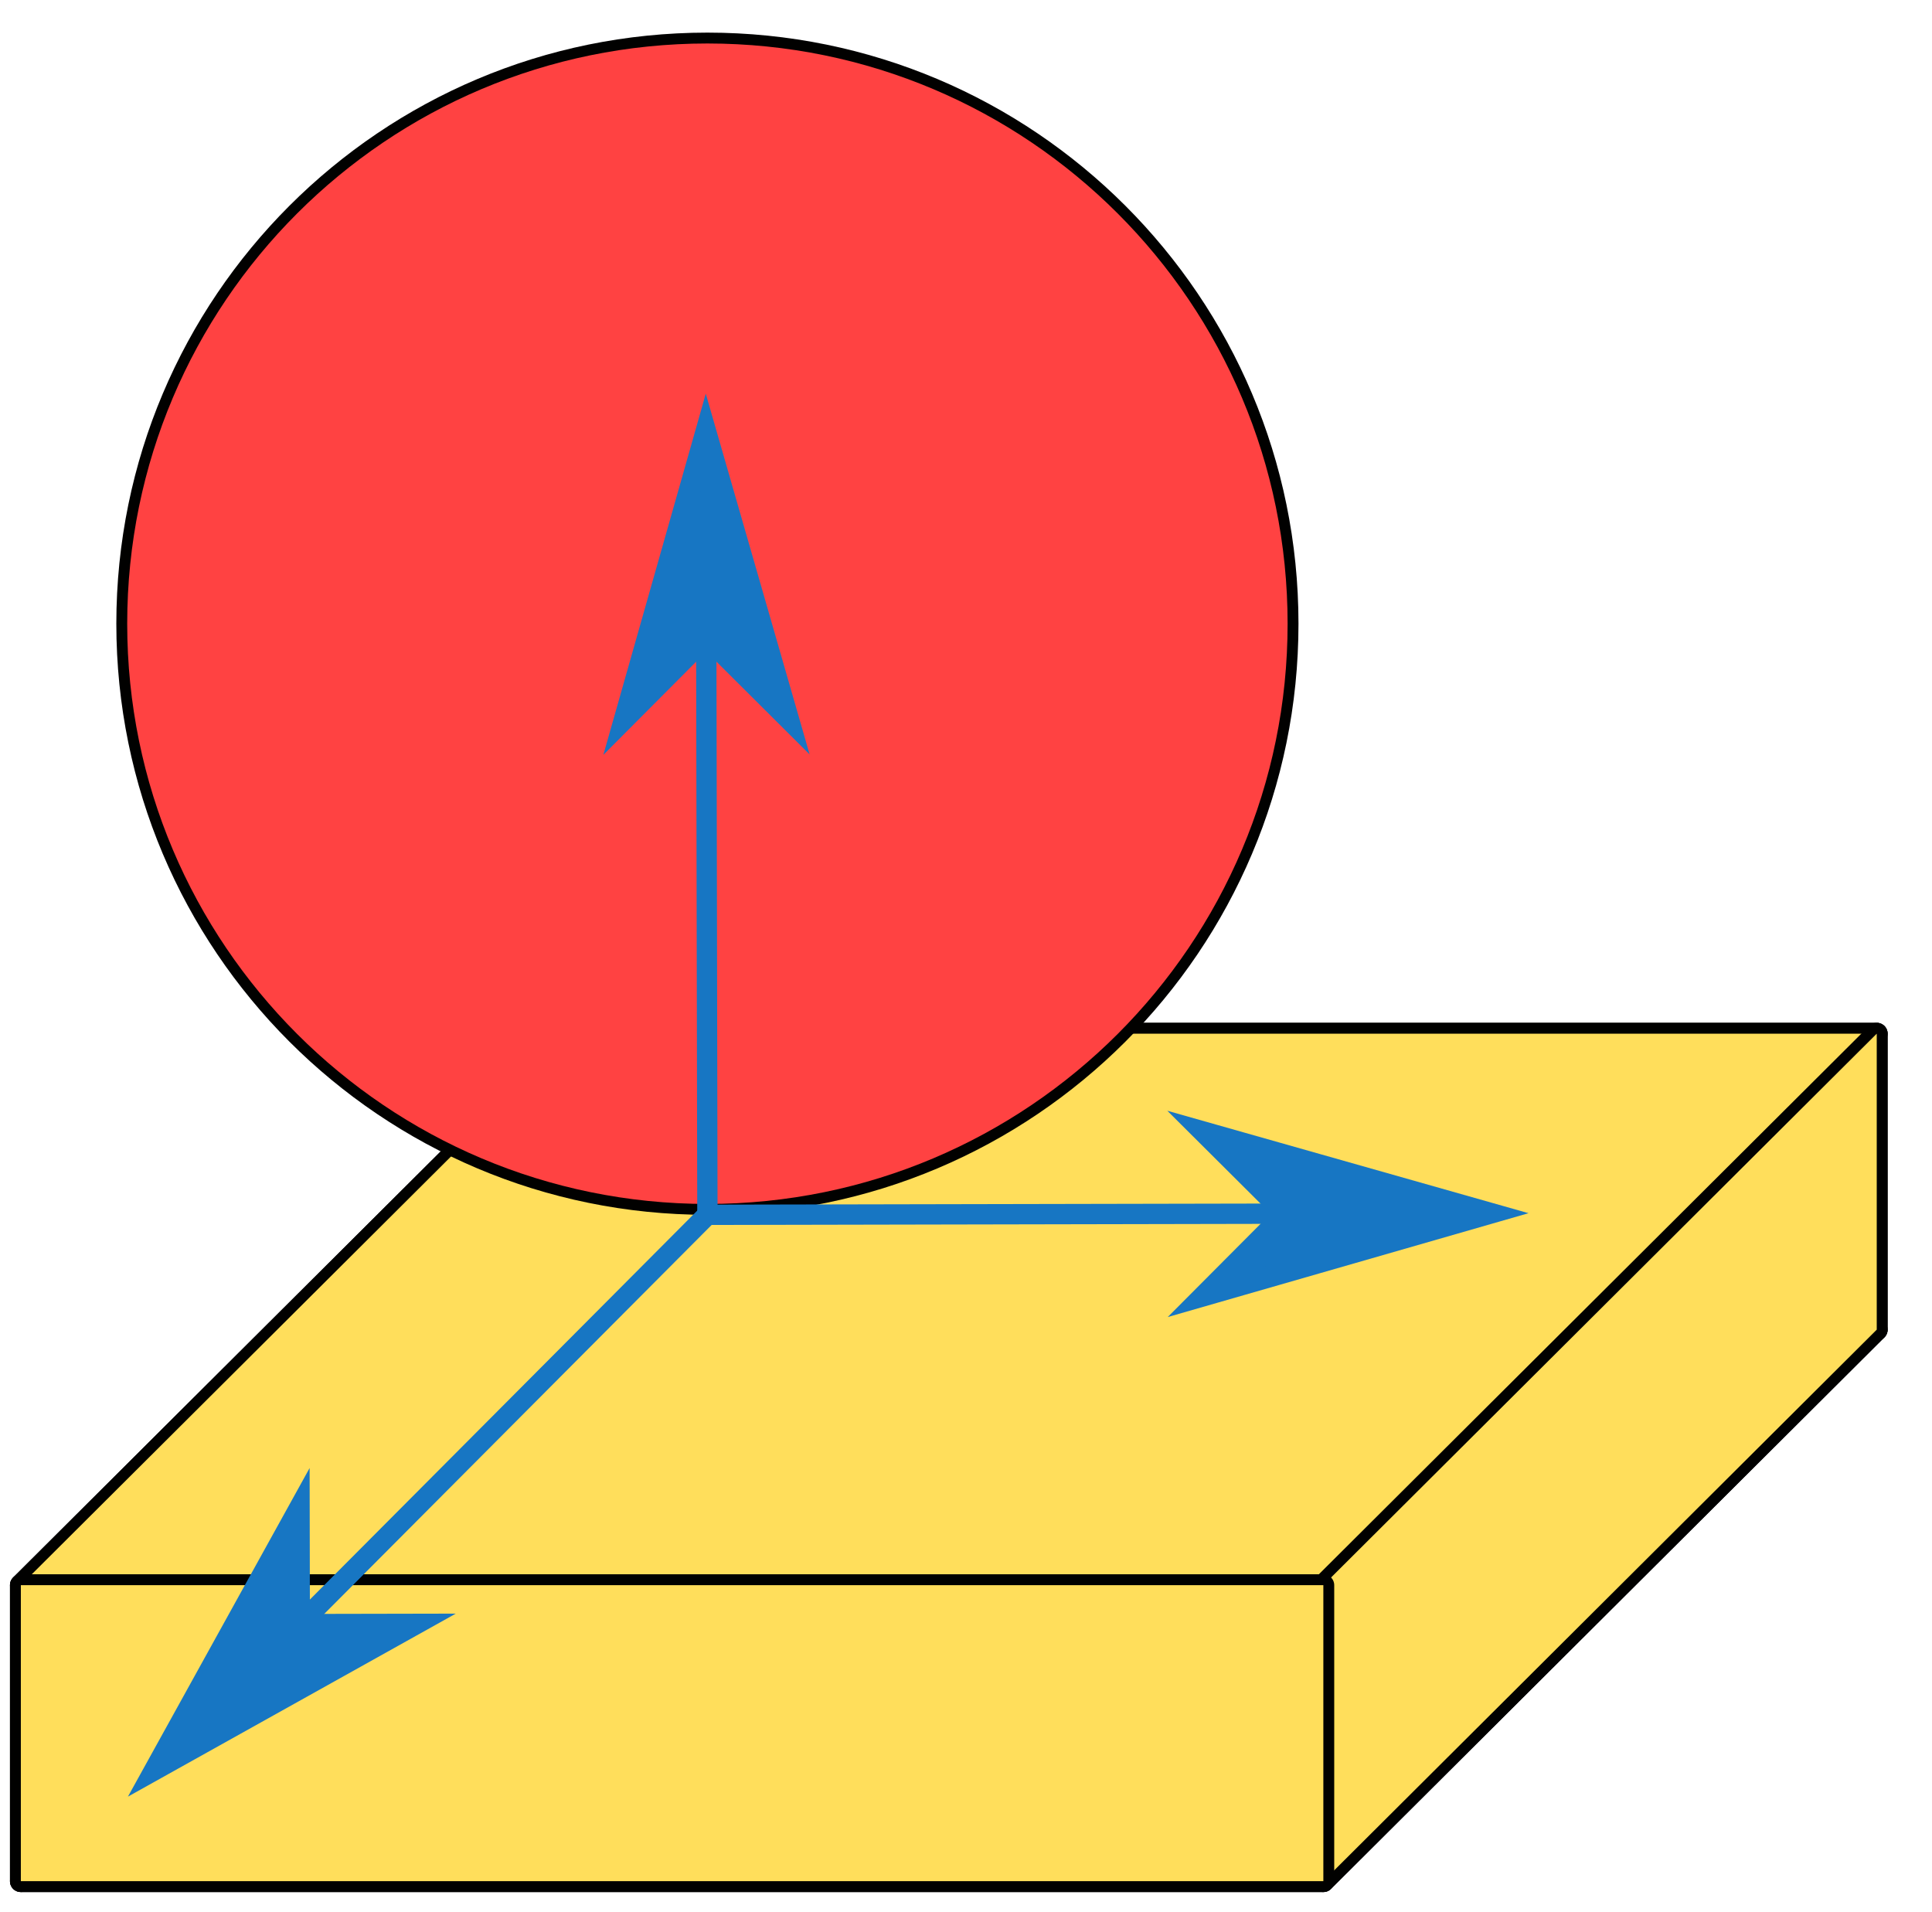
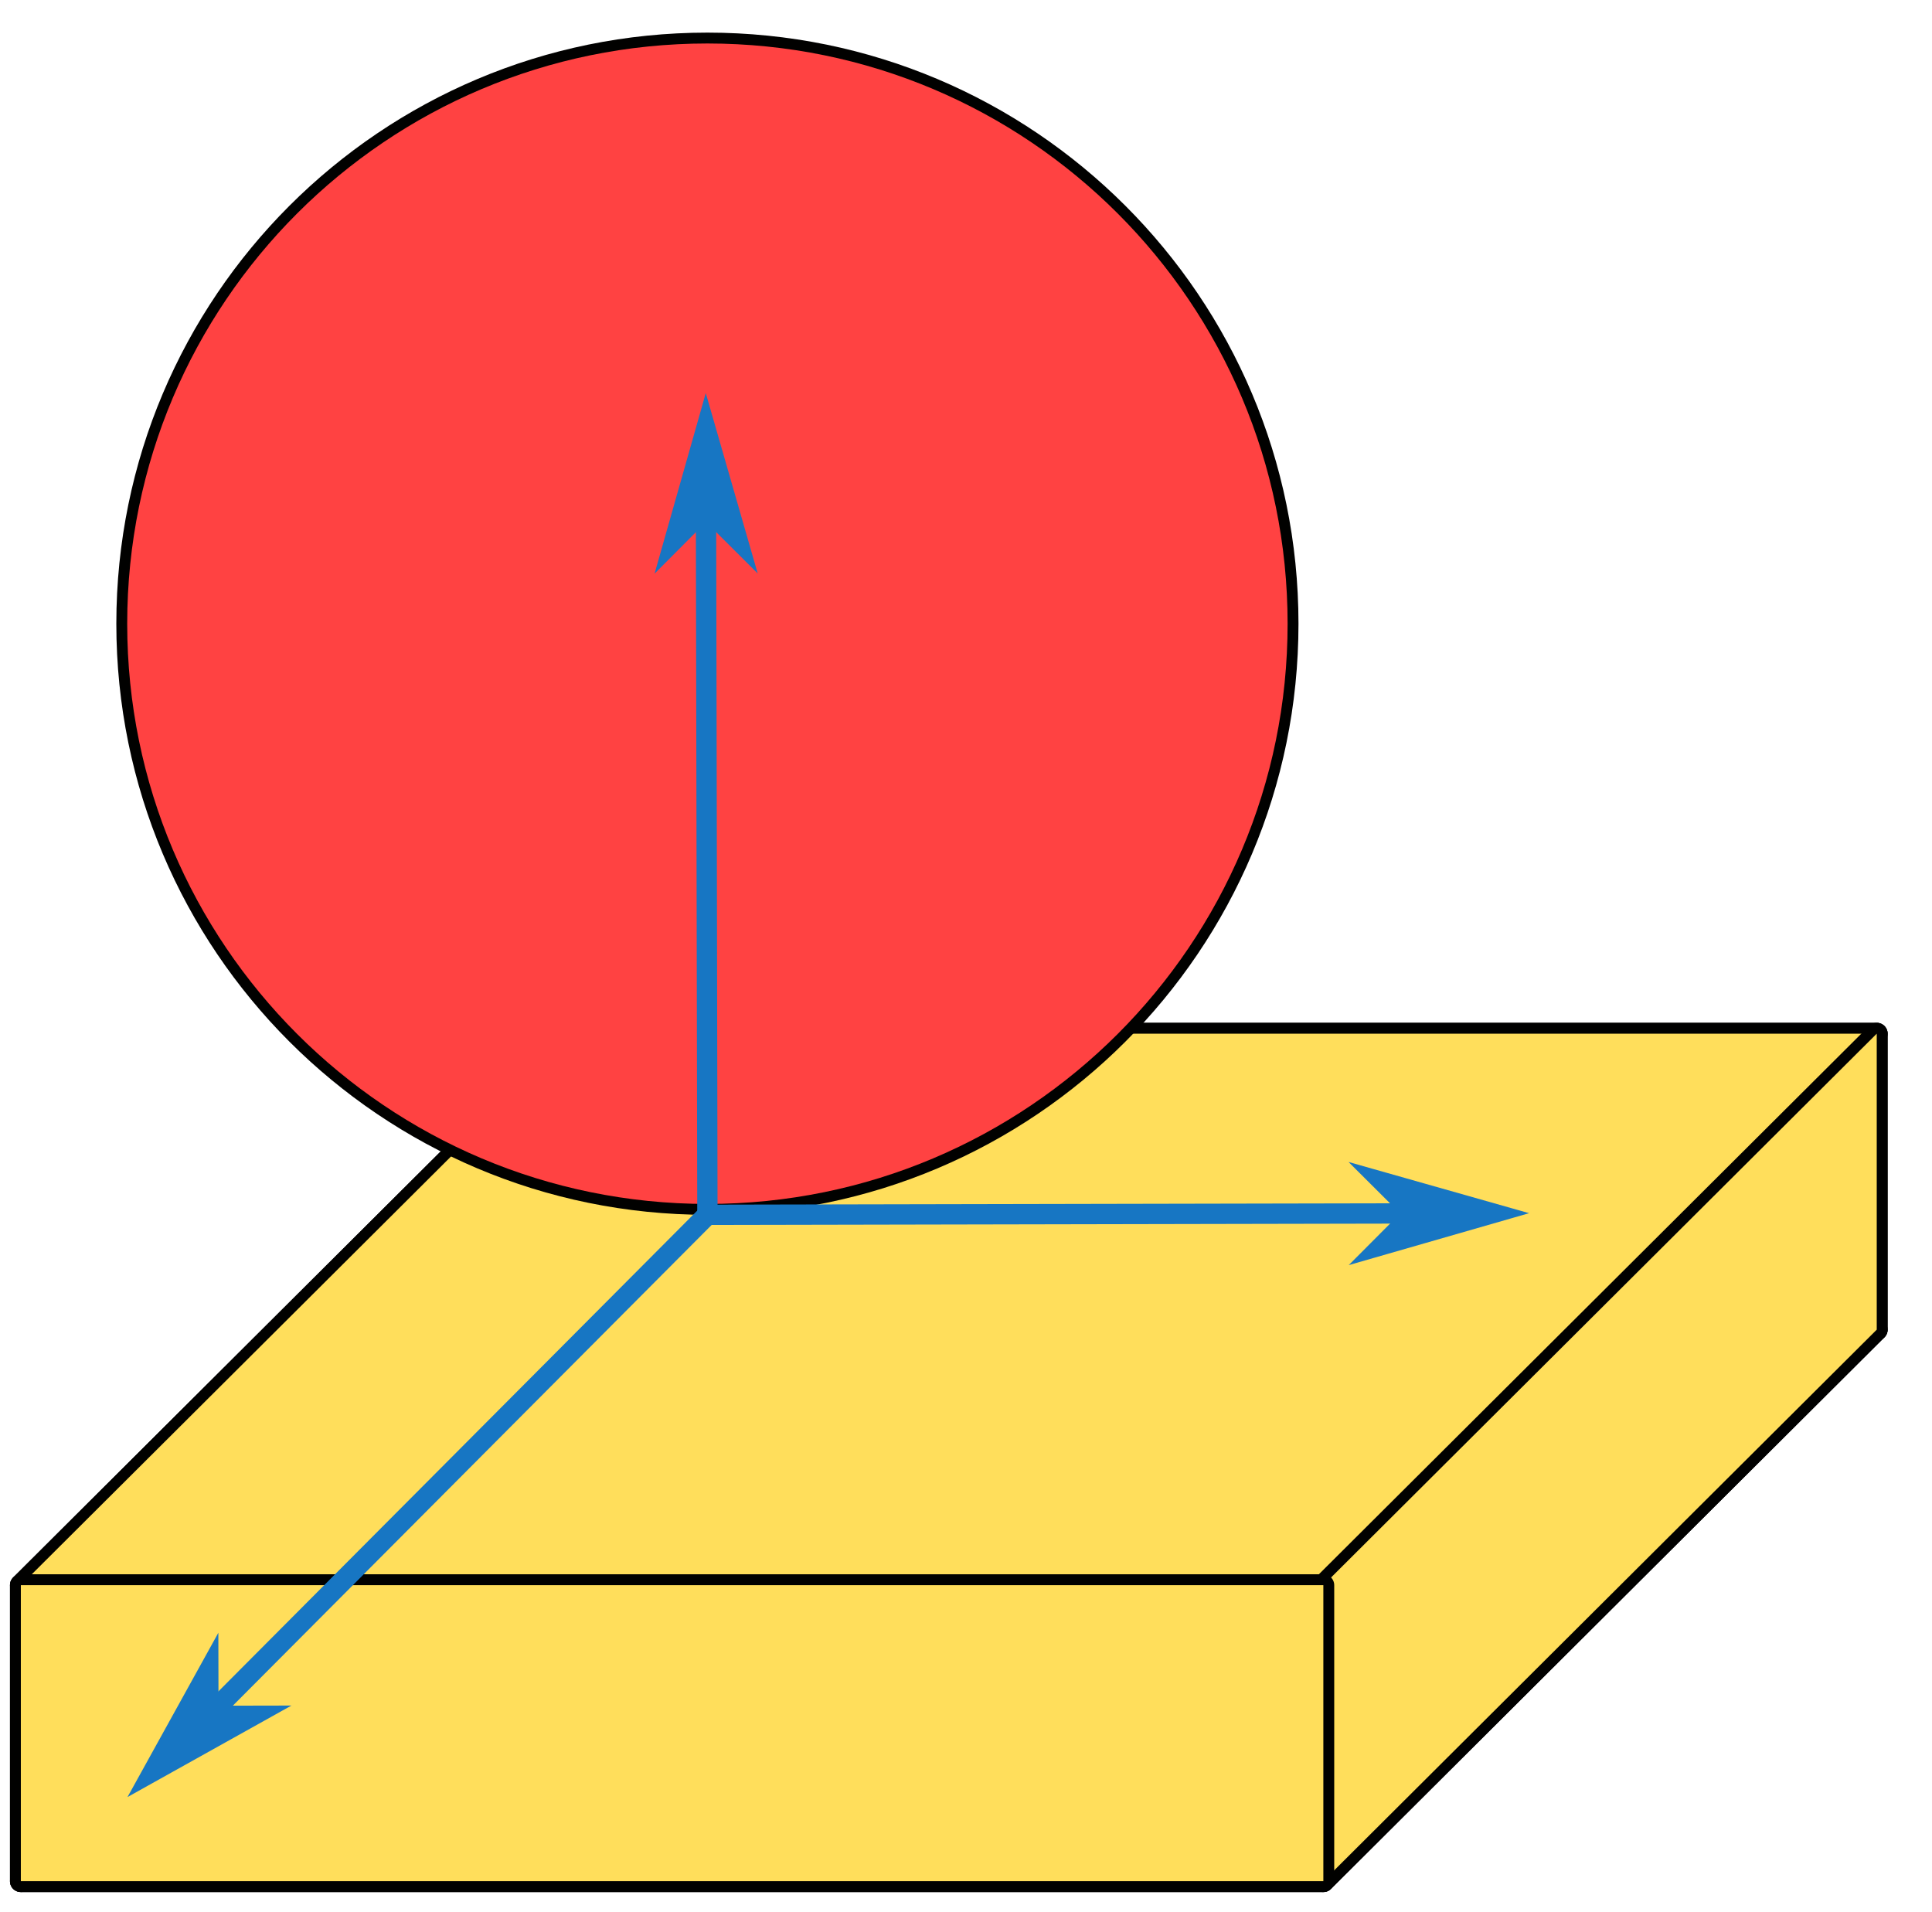
<svg xmlns="http://www.w3.org/2000/svg" width="177.679mm" height="175.773mm" viewBox="0 0 177.679 175.773" version="1.1" id="svg8">
  <defs id="defs2">
+     <marker style="overflow:visible" id="marker4930" refX="0.0" refY="0.0" orient="auto">
+       <path transform="scale(0.4) translate(10,0)" style="fill-rule:evenodd;stroke:#1776c3;stroke-width:1pt;stroke-opacity:1;fill:#1776c3;fill-opacity:1" d="M 0.0,0.0 L 5.0,-5.0 L -12.5,0.0 L 5.0,5.0 L 0.0,0.0 z " id="path4928" />
+     </marker>
+     <marker style="overflow:visible" id="marker4872" refX="0.0" refY="0.0" orient="auto">
+       <path transform="scale(0.4) translate(10,0)" style="fill-rule:evenodd;stroke:#1776c3;stroke-width:1pt;stroke-opacity:1;fill:#1776c3;fill-opacity:1" d="M 0.0,0.0 L 5.0,-5.0 L -12.5,0.0 L 5.0,5.0 L 0.0,0.0 z " id="path4870" />
+     </marker>
+     <marker orient="auto" refY="0.0" refX="0.0" id="Arrow1Mstart" style="overflow:visible">
+       <path id="path4564" d="M 0.0,0.0 L 5.0,-5.0 L -12.5,0.0 L 5.0,5.0 L 0.0,0.0 z " style="fill-rule:evenodd;stroke:#1776c3;stroke-width:1pt;stroke-opacity:1;fill:#1776c3;fill-opacity:1" transform="scale(0.4) translate(10,0)" />
+     </marker>
    <marker orient="auto" refY="0" refX="0" id="Arrow1Lstart-8" style="overflow:visible">
      <path id="path28942-3" d="M 0,0 5,-5 -12.5,0 5,5 Z" style="fill:#1776c3;fill-opacity:1;fill-rule:evenodd;stroke:#1776c3;stroke-width:1pt;stroke-opacity:1" transform="matrix(0.8,0,0,0.8,10,0)" />
    </marker>
    <marker orient="auto" refY="0" refX="0" id="Arrow1Lstart-8-9" style="overflow:visible">
      <path id="path28942-3-6" d="M 0,0 5,-5 -12.5,0 5,5 Z" style="fill:#1776c3;fill-opacity:1;fill-rule:evenodd;stroke:#1776c3;stroke-width:1pt;stroke-opacity:1" transform="matrix(0.8,0,0,0.8,10,0)" />
    </marker>
    <marker orient="auto" refY="0" refX="0" id="Arrow1Lstart-8-1" style="overflow:visible">
      <path id="path28942-3-7" d="M 0,0 5,-5 -12.5,0 5,5 Z" style="fill:#1776c3;fill-opacity:1;fill-rule:evenodd;stroke:#1776c3;stroke-width:1pt;stroke-opacity:1" transform="matrix(0.8,0,0,0.8,10,0)" />
    </marker>
  </defs>
  <g id="layer1" transform="translate(-3.525555,-76.34886)">
    <g id="g4627" style="opacity:1;fill:#ffde5b;fill-opacity:1;stroke:#010100;stroke-width:2;stroke-linecap:round;stroke-linejoin:round;stroke-miterlimit:4;stroke-dasharray:none;stroke-dashoffset:0;stroke-opacity:1;paint-order:stroke markers fill">
      <path id="path4629" style="fill:#ffde5b;fill-opacity:1;fill-rule:evenodd;stroke:#010100;stroke-width:2;stroke-linecap:butt;stroke-linejoin:round;stroke-miterlimit:4;stroke-dasharray:none;stroke-opacity:1" d="m 56.336,171.408 v 27.22 L 5.443,249.344 v -27.22 z" points="56.336,198.628 5.443,249.344 5.443,222.124 56.336,171.408 " />
      <path id="path4633" style="fill:#ffde5b;fill-opacity:1;fill-rule:evenodd;stroke:#010100;stroke-width:2;stroke-linecap:butt;stroke-linejoin:round;stroke-miterlimit:4;stroke-dasharray:none;stroke-opacity:1" d="m 56.336,171.408 h 119.786 v 27.22 H 56.336 Z" points="176.122,171.408 176.122,198.628 56.336,198.628 56.336,171.408 " />
      <path id="path4637" style="fill:#ffde5b;fill-opacity:1;fill-rule:evenodd;stroke:#010100;stroke-width:2;stroke-linecap:butt;stroke-linejoin:round;stroke-miterlimit:4;stroke-dasharray:none;stroke-opacity:1" d="m 56.336,198.628 h 119.786 l -50.893,50.716 H 5.443 Z" points="176.122,198.628 125.229,249.344 5.443,249.344 56.336,198.628 " />
      <path id="path4631" style="fill:#ffde5b;fill-opacity:1;fill-rule:evenodd;stroke:#010100;stroke-width:2;stroke-linecap:butt;stroke-linejoin:round;stroke-miterlimit:4;stroke-dasharray:none;stroke-opacity:1" d="m 56.336,171.408 h 119.786 l -50.893,50.716 H 5.443 Z" points="176.122,171.408 125.229,222.124 5.443,222.124 56.336,171.408 " />
      <path id="path4635" style="fill:#ffde5b;fill-opacity:1;fill-rule:evenodd;stroke:#010100;stroke-width:2;stroke-linecap:butt;stroke-linejoin:round;stroke-miterlimit:4;stroke-dasharray:none;stroke-opacity:1" d="m 176.122,171.408 v 27.22 l -50.893,50.716 v -27.22 z" points="176.122,198.628 125.229,249.344 125.229,222.124 176.122,171.408 " />
      <path id="path4639" style="fill:#ffde5b;fill-opacity:1;fill-rule:evenodd;stroke:#010100;stroke-width:2;stroke-linecap:butt;stroke-linejoin:round;stroke-miterlimit:4;stroke-dasharray:none;stroke-opacity:1" d="M 5.443,222.124 H 125.229 v 27.22 H 5.443 Z" points="125.229,222.124 125.229,249.344 5.443,249.344 5.443,222.124 " />
    </g>
    <circle style="opacity:1;fill:#ff4242;fill-opacity:1;stroke:#010100;stroke-width:2;stroke-linecap:round;stroke-linejoin:round;stroke-miterlimit:4;stroke-dasharray:none;stroke-dashoffset:0;stroke-opacity:1;paint-order:stroke markers fill" id="path4736" cx="68.583" cy="133.707" r="53.359" />
-     <path id="path28940-9" d="m 140.473,187.923 -71.89,0.143" style="opacity:1;fill:none;fill-opacity:1;stroke:#1776c3;stroke-width:1.868;stroke-linecap:round;stroke-linejoin:round;stroke-miterlimit:4;stroke-dasharray:none;stroke-dashoffset:0;stroke-opacity:1;marker-start:url(#Arrow1Lstart-8);paint-order:stroke fill markers" />
-     <path id="path28940-9-2" d="M 17.85,239.001 68.583,188.066" style="opacity:1;fill:none;fill-opacity:1;stroke:#1776c3;stroke-width:1.868;stroke-linecap:round;stroke-linejoin:round;stroke-miterlimit:4;stroke-dasharray:none;stroke-dashoffset:0;stroke-opacity:1;marker-start:url(#Arrow1Lstart-8-9);paint-order:stroke fill markers" />
-     <path id="path28940-9-8" d="m 68.44,116.176 0.143,71.89" style="opacity:1;fill:none;fill-opacity:1;stroke:#1776c3;stroke-width:1.868;stroke-linecap:round;stroke-linejoin:round;stroke-miterlimit:4;stroke-dasharray:none;stroke-dashoffset:0;stroke-opacity:1;marker-start:url(#Arrow1Lstart-8-1);paint-order:stroke fill markers" />
+     <path id="path28940-9" d="m 140.473,187.923 -71.89,0.143" style="opacity:1;fill:none;fill-opacity:1;stroke:#1776c3;stroke-width:1.868;stroke-linecap:round;stroke-linejoin:round;stroke-miterlimit:4;stroke-dasharray:none;stroke-dashoffset:0;stroke-opacity:1;marker-start:url(#marker4872);paint-order:stroke fill markers" />
+     <path id="path28940-9-2" d="M 17.85,239.001 68.583,188.066" style="opacity:1;fill:none;fill-opacity:1;stroke:#1776c3;stroke-width:1.868;stroke-linecap:round;stroke-linejoin:round;stroke-miterlimit:4;stroke-dasharray:none;stroke-dashoffset:0;stroke-opacity:1;marker-start:url(#Arrow1Mstart);paint-order:stroke fill markers" />
+     <path id="path28940-9-8" d="m 68.44,116.176 0.143,71.89" style="opacity:1;fill:none;fill-opacity:1;stroke:#1776c3;stroke-width:1.868;stroke-linecap:round;stroke-linejoin:round;stroke-miterlimit:4;stroke-dasharray:none;stroke-dashoffset:0;stroke-opacity:1;marker-start:url(#marker4930);paint-order:stroke fill markers" />
    <flowRoot transform="matrix(0.6724119,0,0,0.6724119,-1620.823,-93.58032)" style="font-style:normal;font-weight:normal;font-size:40px;line-height:25px;font-family:sans-serif;letter-spacing:0px;word-spacing:0px;fill:#1776c3;fill-opacity:1;stroke:none;stroke-width:1px;stroke-linecap:butt;stroke-linejoin:miter;stroke-opacity:1" id="flowRoot31849-2-7-8" xml:space="preserve">
      <flowRegion style="fill:#1776c3;fill-opacity:1" id="flowRegion31851-0-4-5">
        <rect style="fill:#1776c3;fill-opacity:1" y="478.781" x="2470.184" height="70.329" width="266.17" id="rect31853-2-9-3" />
      </flowRegion>
      <flowPara style="font-style:italic;font-variant:normal;font-weight:normal;font-stretch:normal;font-size:33px;font-family:'Noto Sans';-inkscape-font-specification:'Noto Sans, Italic';font-variant-ligatures:normal;font-variant-caps:normal;font-variant-numeric:normal;font-feature-settings:normal;text-align:start;writing-mode:lr-tb;text-anchor:start;fill:#1776c3;fill-opacity:1" id="flowPara31855-1-1-9">F<flowSpan id="flowSpan31857-7-7-4" style="font-style:italic;font-variant:normal;font-weight:normal;font-stretch:normal;font-size:33px;font-family:'Noto Sans';-inkscape-font-specification:'Noto Sans, Italic';font-variant-ligatures:normal;font-variant-caps:normal;font-variant-numeric:normal;font-feature-settings:normal;text-align:start;writing-mode:lr-tb;baseline-shift:sub;text-anchor:start;fill:#1776c3;fill-opacity:1">1</flowSpan>
      </flowPara>
    </flowRoot>
    <flowRoot transform="matrix(0.6724119,0,0,0.6724119,-1557.77,-122.4283)" style="font-style:normal;font-weight:normal;font-size:40px;line-height:25px;font-family:sans-serif;letter-spacing:0px;word-spacing:0px;fill:#1776c3;fill-opacity:1;stroke:none;stroke-width:1px;stroke-linecap:butt;stroke-linejoin:miter;stroke-opacity:1" id="flowRoot31849-2-7-8-5" xml:space="preserve">
      <flowRegion style="fill:#1776c3;fill-opacity:1" id="flowRegion31851-0-4-5-7">
        <rect style="fill:#1776c3;fill-opacity:1" y="478.781" x="2470.184" height="70.329" width="266.17" id="rect31853-2-9-3-4" />
      </flowRegion>
      <flowPara style="font-style:italic;font-variant:normal;font-weight:normal;font-stretch:normal;font-size:33px;font-family:'Noto Sans';-inkscape-font-specification:'Noto Sans, Italic';font-variant-ligatures:normal;font-variant-caps:normal;font-variant-numeric:normal;font-feature-settings:normal;text-align:start;writing-mode:lr-tb;text-anchor:start;fill:#1776c3;fill-opacity:1" id="flowPara31855-1-1-9-1">F<flowSpan id="flowSpan31857-7-7-4-8" style="font-style:italic;font-variant:normal;font-weight:normal;font-stretch:normal;font-size:33px;font-family:'Noto Sans';-inkscape-font-specification:'Noto Sans, Italic';font-variant-ligatures:normal;font-variant-caps:normal;font-variant-numeric:normal;font-feature-settings:normal;text-align:start;writing-mode:lr-tb;baseline-shift:sub;text-anchor:start;fill:#1776c3;fill-opacity:1">2</flowSpan>
      </flowPara>
    </flowRoot>
    <flowRoot transform="matrix(0.6724119,0,0,0.6724119,-1586.255,-215.6371)" style="font-style:normal;font-weight:normal;font-size:40px;line-height:25px;font-family:sans-serif;letter-spacing:0px;word-spacing:0px;fill:#1776c3;fill-opacity:1;stroke:none;stroke-width:1px;stroke-linecap:butt;stroke-linejoin:miter;stroke-opacity:1" id="flowRoot31849-2-7-8-59" xml:space="preserve">
      <flowRegion style="fill:#1776c3;fill-opacity:1" id="flowRegion31851-0-4-5-75">
        <rect style="fill:#1776c3;fill-opacity:1" y="478.781" x="2470.184" height="70.329" width="266.17" id="rect31853-2-9-3-3" />
      </flowRegion>
      <flowPara style="font-style:italic;font-variant:normal;font-weight:normal;font-stretch:normal;font-size:33px;font-family:'Noto Sans';-inkscape-font-specification:'Noto Sans, Italic';font-variant-ligatures:normal;font-variant-caps:normal;font-variant-numeric:normal;font-feature-settings:normal;text-align:start;writing-mode:lr-tb;text-anchor:start;fill:#1776c3;fill-opacity:1" id="flowPara31855-1-1-9-8">N</flowPara>
    </flowRoot>
  </g>
</svg>
